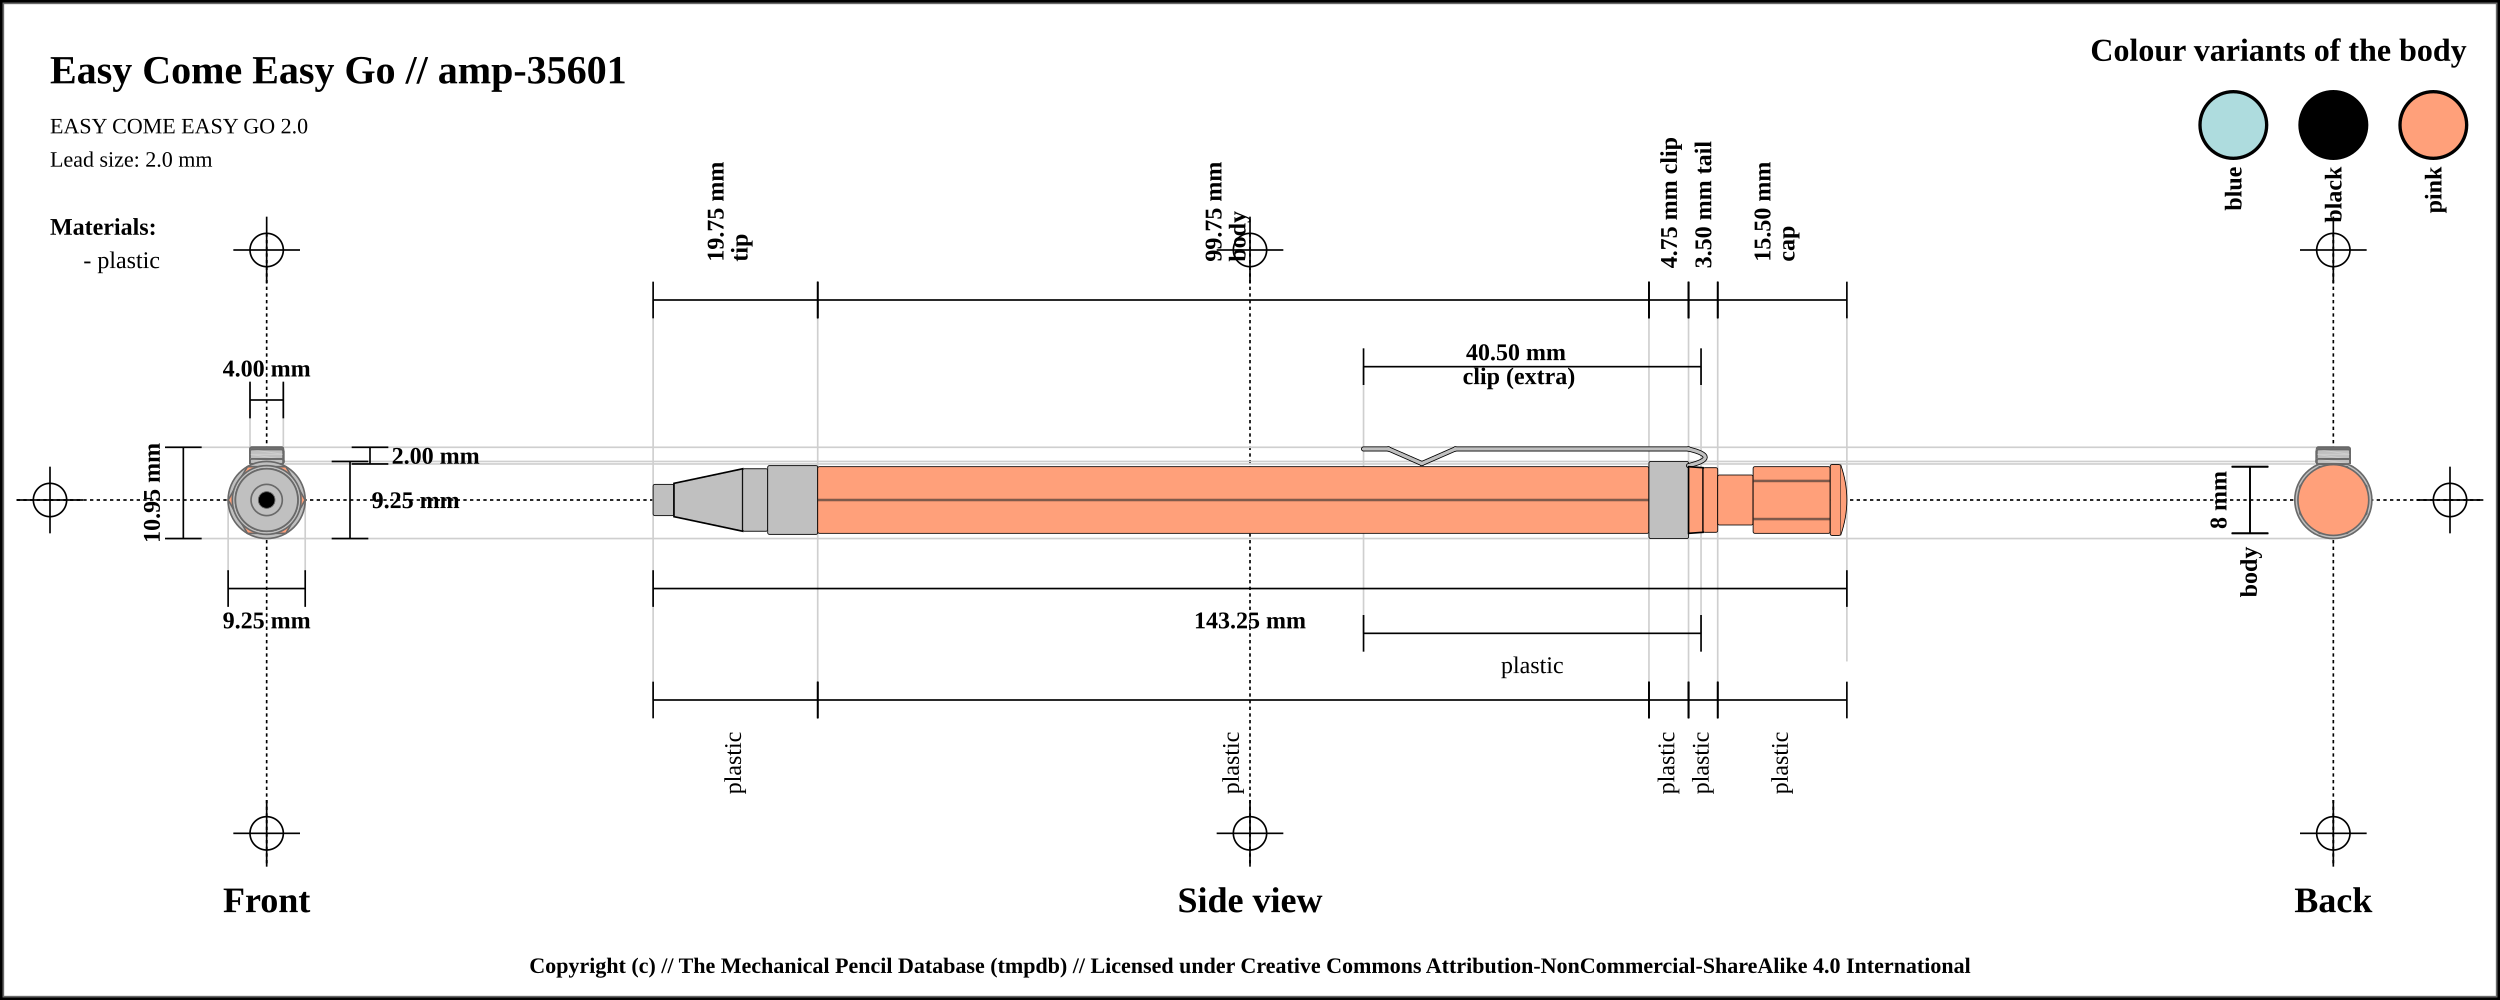
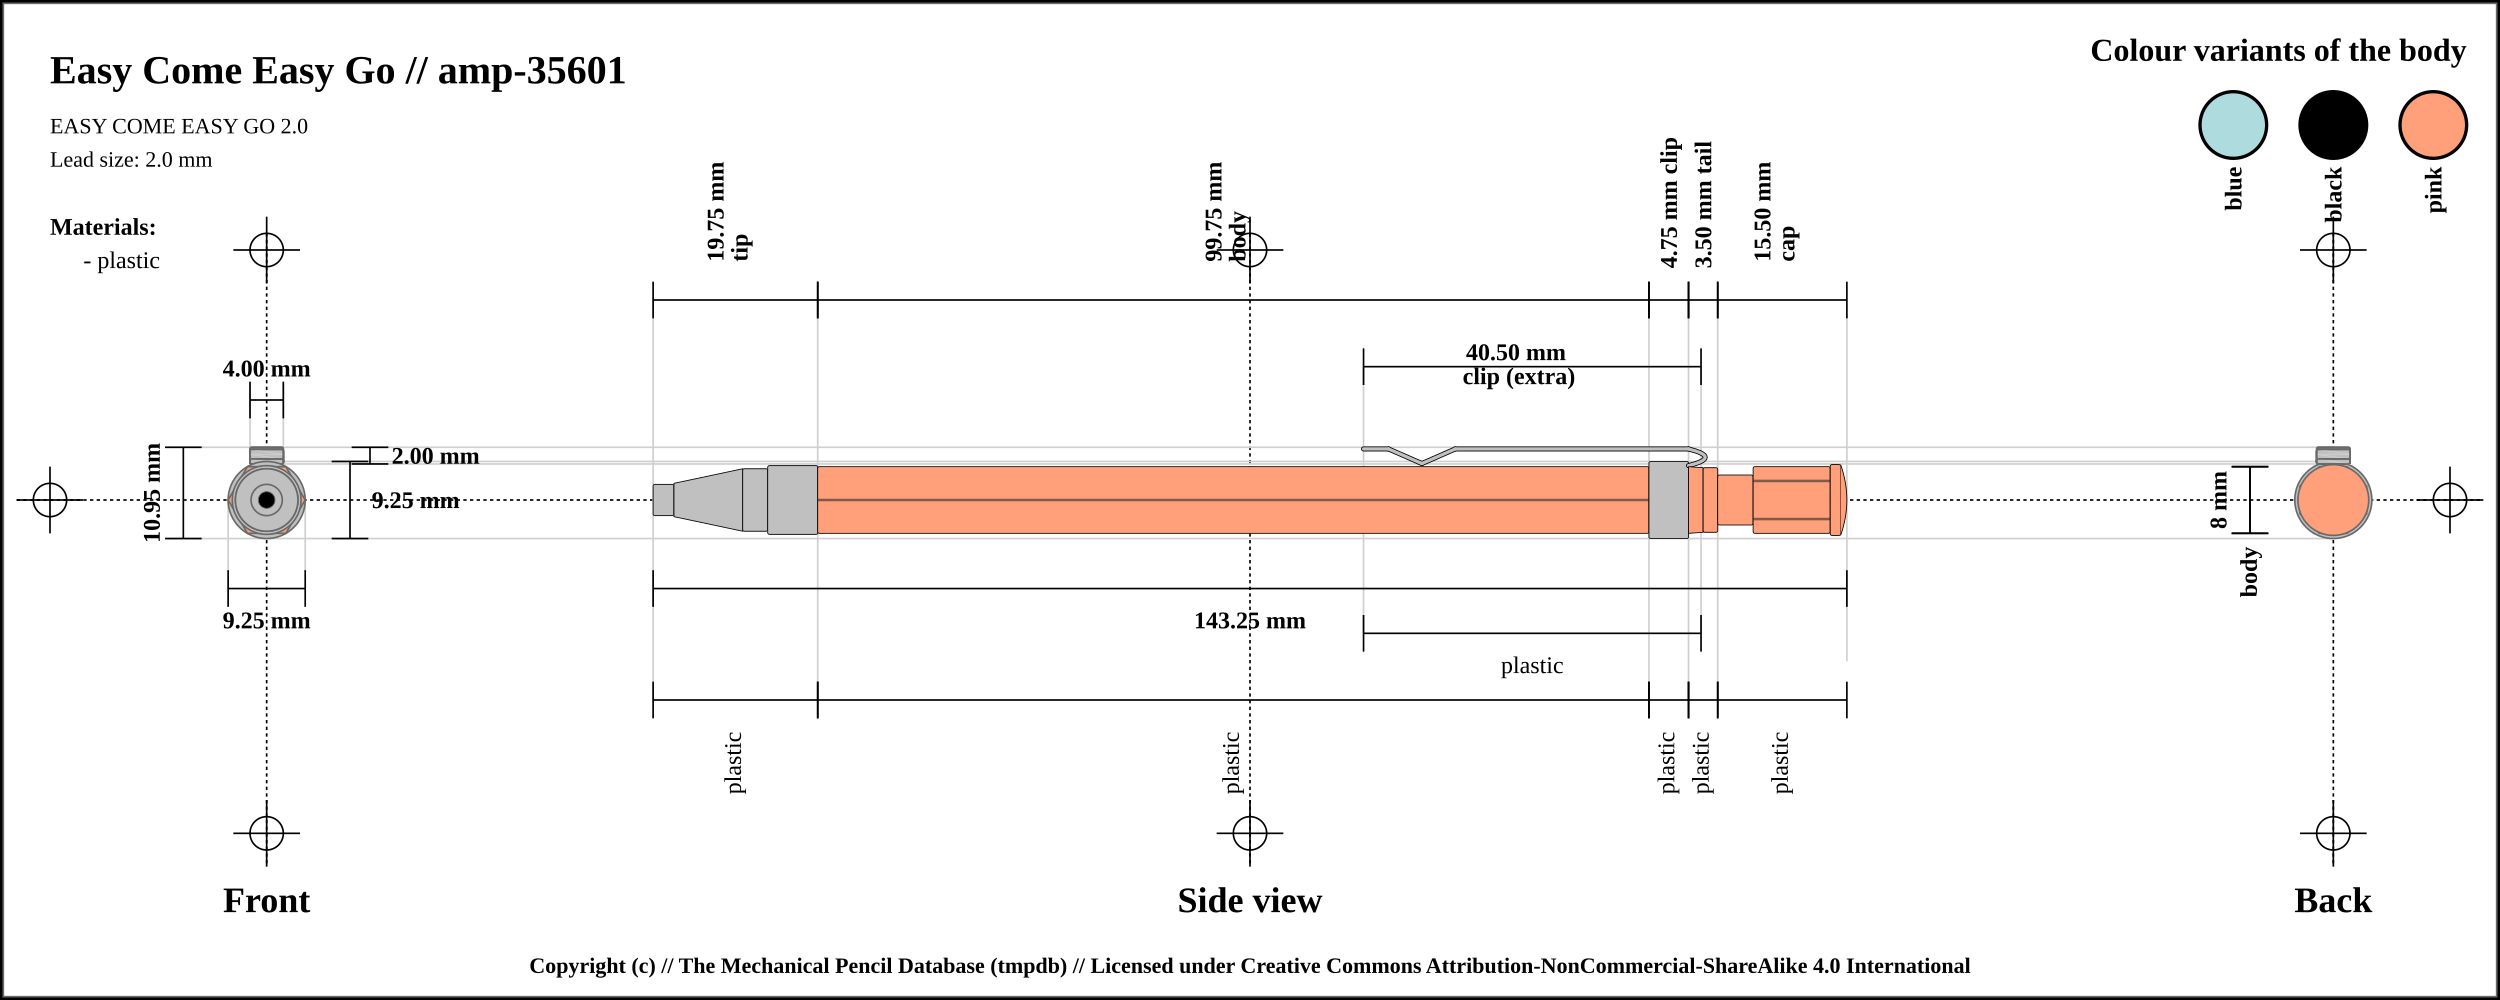
<svg xmlns="http://www.w3.org/2000/svg" width="1500" height="600">
  <pattern id="diagonalHatch" patternUnits="userSpaceOnUse" width="8" height="8">
    <rect width="6" height="6" fill="none" />
    <path stroke="dimgray" stroke-linecap="round" stroke-width="1" d="M 4,4 L 8,8" />
    <path stroke="dimgray" stroke-linecap="round" stroke-width="1" d="M 4,4 L 0,8" />
    <path stroke="gray" stroke-linecap="round" stroke-width="1" d="M 4,4 L 8,0" />
    <path stroke="gray" stroke-linecap="round" stroke-width="1" d="M 4,4 L 0,0" />
  </pattern>
  <rect x="0" y="0" width="1500" height="600" fill="white" stroke="black" stroke-width="4" />
  <rect x="2" y="2" width="1496" height="596" fill="white" stroke="dimgray" stroke-width="1" />
  <line x1="10" y1="300" x2="1490" y2="300" stroke="#000000" stroke-dasharray="2" stroke-width="1" />
  <line x1="10" y1="300" x2="50" y2="300" stroke="#000000" stroke-width="1" />
  <line x1="30" y1="280" x2="30" y2="320" stroke="#000000" stroke-width="1" />
  <circle r="10" cx="30" cy="300" fill="none" stroke="#000000" stroke-width="1" />
  <line x1="1450" y1="300" x2="1490" y2="300" stroke="#000000" stroke-width="1" />
  <line x1="1470" y1="280" x2="1470" y2="320" stroke="#000000" stroke-width="1" />
  <circle r="10" cx="1470" cy="300" fill="none" stroke="#000000" stroke-width="1" />
  <line x1="160" y1="140" x2="160" y2="520" stroke="#000000" stroke-dasharray="2" stroke-width="1" />
  <line x1="140" y1="150" x2="180" y2="150" stroke="#000000" stroke-width="1" />
  <line x1="160" y1="130" x2="160" y2="170" stroke="#000000" stroke-width="1" />
  <circle r="10" cx="160" cy="150" fill="none" stroke="#000000" stroke-width="1" />
  <line x1="140" y1="500" x2="180" y2="500" stroke="#000000" stroke-width="1" />
  <line x1="160" y1="480" x2="160" y2="520" stroke="#000000" stroke-width="1" />
  <circle r="10" cx="160" cy="500" fill="none" stroke="#000000" stroke-width="1" />
  <line x1="750" y1="140" x2="750" y2="520" stroke="#000000" stroke-dasharray="2" stroke-width="1" />
  <line x1="730" y1="150" x2="770" y2="150" stroke="#000000" stroke-width="1" />
  <line x1="750" y1="130" x2="750" y2="170" stroke="#000000" stroke-width="1" />
  <circle r="10" cx="750" cy="150" fill="none" stroke="#000000" stroke-width="1" />
  <line x1="730" y1="500" x2="770" y2="500" stroke="#000000" stroke-width="1" />
  <line x1="750" y1="480" x2="750" y2="520" stroke="#000000" stroke-width="1" />
  <circle r="10" cx="750" cy="500" fill="none" stroke="#000000" stroke-width="1" />
  <line x1="1400" y1="140" x2="1400" y2="520" stroke="#000000" stroke-dasharray="2" stroke-width="1" />
  <line x1="1380" y1="150" x2="1420" y2="150" stroke="#000000" stroke-width="1" />
  <line x1="1400" y1="130" x2="1400" y2="170" stroke="#000000" stroke-width="1" />
  <circle r="10" cx="1400" cy="150" fill="none" stroke="#000000" stroke-width="1" />
  <line x1="1380" y1="500" x2="1420" y2="500" stroke="#000000" stroke-width="1" />
  <line x1="1400" y1="480" x2="1400" y2="520" stroke="#000000" stroke-width="1" />
  <circle r="10" cx="1400" cy="500" fill="none" stroke="#000000" stroke-width="1" />
  <text x="30" y="50" font-size="2.0em" font-weight="bold"> Easy Come Easy Go // amp-35601 </text>
  <text x="30" y="80" font-size="1.1em"> EASY COME EASY GO 2.0</text>
  <text x="30" y="100" font-size="1.1em"> Lead size: 2.0 mm</text>
  <text x="1480" y="30" font-size="1.6em" font-weight="bold" text-anchor="end" dominant-baseline="central">Colour variants of the body</text>
  <rect x="1440" y="55" width="40" rx="50%" ry="50%" height="40" stroke="black" stroke-width="2" fill="#FFA07A" />
  <text x="1460" y="100" transform="rotate(-90, 1460, 100)" font-size="1.2em" font-weight="bold" text-anchor="end" dominant-baseline="central">pink</text>
  <rect x="1380" y="55" width="40" rx="50%" ry="50%" height="40" stroke="black" stroke-width="2" fill="#000000" />
  <text x="1400" y="100" transform="rotate(-90, 1400, 100)" font-size="1.2em" font-weight="bold" text-anchor="end" dominant-baseline="central">black</text>
  <rect x="1320" y="55" width="40" rx="50%" ry="50%" height="40" stroke="black" stroke-width="2" fill="#AEDCDE" />
  <text x="1340" y="100" transform="rotate(-90, 1340, 100)" font-size="1.2em" font-weight="bold" text-anchor="end" dominant-baseline="central">blue</text>
  <text x="30" y="136" font-size="1.2em" font-weight="bold" text-anchor="start" dominant-baseline="central">Materials:</text>
  <text x="50" y="156" font-size="1.2em" text-anchor="start" dominant-baseline="central"> - plastic</text>
  <line x1="100" y1="268.375" x2="1400" y2="268.375" stroke="#cfcfcf" stroke-width="1" />
  <line x1="160" y1="278.375" x2="1400" y2="278.375" stroke="#cfcfcf" stroke-width="1" />
  <line x1="150" y1="230" x2="150" y2="300" stroke="#cfcfcf" stroke-width="1" />
  <line x1="170" y1="230" x2="170" y2="300" stroke="#cfcfcf" stroke-width="1" />
  <line x1="160" y1="276.875" x2="1400" y2="276.875" stroke="#cfcfcf" stroke-width="1" />
  <line x1="100" y1="323.125" x2="1400" y2="323.125" stroke="#cfcfcf" stroke-width="1" />
  <line x1="136.875" y1="300" x2="136.875" y2="343.125" stroke="#cfcfcf" stroke-width="1" />
  <line x1="183.125" y1="300" x2="183.125" y2="343.125" stroke="#cfcfcf" stroke-width="1" />
  <line x1="391.875" y1="180" x2="391.875" y2="420" stroke="#cfcfcf" stroke-width="1" />
  <line x1="490.625" y1="180" x2="490.625" y2="420" stroke="#cfcfcf" stroke-width="1" />
  <line x1="989.375" y1="180" x2="989.375" y2="420" stroke="#cfcfcf" stroke-width="1" />
  <line x1="818.125" y1="220" x2="818.125" y2="380" stroke="#cfcfcf" stroke-width="1" />
  <line x1="1020.625" y1="220" x2="1020.625" y2="380" stroke="#cfcfcf" stroke-width="1" />
  <line x1="1013.125" y1="180" x2="1013.125" y2="420" stroke="#cfcfcf" stroke-width="1" />
  <line x1="1030.625" y1="180" x2="1030.625" y2="420" stroke="#cfcfcf" stroke-width="1" />
  <line x1="1108.125" y1="188.875" x2="1108.125" y2="396.875" stroke="#cfcfcf" stroke-width="1" />
  <text x="160" y="540" font-size="1.8em" font-weight="bold" text-anchor="middle" dominant-baseline="central">Front</text>
  <text x="750" y="540" font-size="1.8em" font-weight="bold" text-anchor="middle" dominant-baseline="central">Side view</text>
  <text x="1400" y="540" font-size="1.8em" font-weight="bold" text-anchor="middle" dominant-baseline="central">Back</text>
  <line x1="150" y1="229" x2="150" y2="251" stroke="black" stroke-width="1" />
  <line x1="150" y1="240" x2="170" y2="240" stroke="black" stroke-width="1" />
  <line x1="170" y1="229" x2="170" y2="251" stroke="black" stroke-width="1" />
  <text x="160" y="221" font-size="1.2em" font-weight="bold" text-anchor="middle" dominant-baseline="central" fill="black">
    <tspan x="160" dy="0">4.00 mm</tspan>
  </text>
  <line x1="211" y1="268.375" x2="233" y2="268.375" stroke="black" stroke-width="1" />
  <line x1="222" y1="268.375" x2="222" y2="278.375" stroke="black" stroke-width="1" />
  <line x1="211" y1="278.375" x2="233" y2="278.375" stroke="black" stroke-width="1" />
  <text x="235" y="273.375" font-size="1.2em" font-weight="bold" text-anchor="start" dominant-baseline="central" fill="black">2.00 mm</text>
  <line x1="199" y1="276.875" x2="221" y2="276.875" stroke="black" stroke-width="1" />
  <line x1="210" y1="276.875" x2="210" y2="323.125" stroke="black" stroke-width="1" />
  <line x1="199" y1="323.125" x2="221" y2="323.125" stroke="black" stroke-width="1" />
  <text x="223" y="300" font-size="1.2em" font-weight="bold" text-anchor="start" dominant-baseline="central" fill="black">9.25 mm</text>
  <line x1="99" y1="268.375" x2="121" y2="268.375" stroke="black" stroke-width="1" />
  <line x1="110" y1="268.375" x2="110" y2="323.125" stroke="black" stroke-width="1" />
  <line x1="99" y1="323.125" x2="121" y2="323.125" stroke="black" stroke-width="1" />
  <text x="91" y="295.75" transform="rotate(-90, 91, 295.75)" font-size="1.2em" font-weight="bold" text-anchor="middle" dominant-baseline="central" fill="black">10.95 mm</text>
  <line x1="136.875" y1="342.125" x2="136.875" y2="364.125" stroke="black" stroke-width="1" />
  <line x1="136.875" y1="353.125" x2="183.125" y2="353.125" stroke="black" stroke-width="1" />
  <line x1="183.125" y1="342.125" x2="183.125" y2="364.125" stroke="black" stroke-width="1" />
  <text x="160" y="372.125" font-size="1.2em" font-weight="bold" text-anchor="middle" dominant-baseline="central" fill="black">
    <tspan x="160" dy="0">9.25 mm</tspan>
  </text>
  <line x1="391.875" y1="169" x2="391.875" y2="191" stroke="black" stroke-width="1" />
  <line x1="391.875" y1="180" x2="490.625" y2="180" stroke="black" stroke-width="1" />
  <line x1="490.625" y1="169" x2="490.625" y2="191" stroke="black" stroke-width="1" />
  <text x="441.25" y="161" font-size="1.2em" transform="rotate(-90, 429.25, 161)" font-weight="bold" text-anchor="start" dominant-baseline="central" fill="black">
    <tspan x="433.25" dy="0">19.75 mm</tspan>
    <tspan x="433.25" dy="1em">tip</tspan>
  </text>
  <line x1="490.625" y1="169" x2="490.625" y2="191" stroke="black" stroke-width="1" />
  <line x1="490.625" y1="180" x2="989.375" y2="180" stroke="black" stroke-width="1" />
  <line x1="989.375" y1="169" x2="989.375" y2="191" stroke="black" stroke-width="1" />
  <text x="740" y="161" font-size="1.2em" transform="rotate(-90, 728, 161)" font-weight="bold" text-anchor="start" dominant-baseline="central" fill="black">
    <tspan x="732" dy="0">99.75 mm</tspan>
    <tspan x="732" dy="1em">body</tspan>
  </text>
  <line x1="989.375" y1="169" x2="989.375" y2="191" stroke="black" stroke-width="1" />
  <line x1="989.375" y1="180" x2="1013.125" y2="180" stroke="black" stroke-width="1" />
  <line x1="1013.125" y1="169" x2="1013.125" y2="191" stroke="black" stroke-width="1" />
  <text x="1001.25" y="161" font-size="1.2em" transform="rotate(-90, 1001.25, 161)" font-weight="bold" text-anchor="start" dominant-baseline="central" fill="black">
    <tspan x="1001.25" dy="0">4.75 mm clip</tspan>
  </text>
  <line x1="818.125" y1="209" x2="818.125" y2="231" stroke="black" stroke-width="1" />
  <line x1="818.125" y1="220" x2="1020.625" y2="220" stroke="black" stroke-width="1" />
  <line x1="1020.625" y1="209" x2="1020.625" y2="231" stroke="black" stroke-width="1" />
  <text x="919.375" y="212" font-weight="bold" font-size="1.2em" text-anchor="middle" dominant-baseline="middle" fill="black">
    <tspan x="911.375" dy="0">40.50 mm</tspan>
    <tspan x="911.375" dy="1em">clip (extra)</tspan>
  </text>
  <line x1="1013.125" y1="169" x2="1013.125" y2="191" stroke="black" stroke-width="1" />
  <line x1="1013.125" y1="180" x2="1030.625" y2="180" stroke="black" stroke-width="1" />
  <line x1="1030.625" y1="169" x2="1030.625" y2="191" stroke="black" stroke-width="1" />
  <text x="1021.875" y="161" font-size="1.2em" transform="rotate(-90, 1021.875, 161)" font-weight="bold" text-anchor="start" dominant-baseline="central" fill="black">
    <tspan x="1021.875" dy="0">3.50 mm tail</tspan>
  </text>
  <line x1="1030.625" y1="169" x2="1030.625" y2="191" stroke="black" stroke-width="1" />
  <line x1="1030.625" y1="180" x2="1108.125" y2="180" stroke="black" stroke-width="1" />
  <line x1="1108.125" y1="169" x2="1108.125" y2="191" stroke="black" stroke-width="1" />
  <text x="1069.375" y="161" font-size="1.2em" transform="rotate(-90, 1057.375, 161)" font-weight="bold" text-anchor="start" dominant-baseline="central" fill="black">
    <tspan x="1061.375" dy="0">15.50 mm</tspan>
    <tspan x="1061.375" dy="1em">cap</tspan>
  </text>
  <line x1="391.875" y1="342.125" x2="391.875" y2="364.125" stroke="black" stroke-width="1" />
  <line x1="391.875" y1="353.125" x2="1108.125" y2="353.125" stroke="black" stroke-width="1" />
  <line x1="1108.125" y1="342.125" x2="1108.125" y2="364.125" stroke="black" stroke-width="1" />
  <text x="750" y="372.125" font-size="1.2em" font-weight="bold" text-anchor="middle" dominant-baseline="central" fill="black">
    <tspan x="750" dy="0">143.25 mm</tspan>
  </text>
  <line x1="391.875" y1="409" x2="391.875" y2="431" stroke="black" stroke-width="1" />
  <line x1="391.875" y1="420" x2="490.625" y2="420" stroke="black" stroke-width="1" />
  <line x1="490.625" y1="409" x2="490.625" y2="431" stroke="black" stroke-width="1" />
  <text x="441.25" y="439" font-size="1.2em" transform="rotate(-90, 441.25, 439)" text-anchor="end" dominant-baseline="middle" fill="black">
    <tspan x="441.25" dy="0">plastic</tspan>
  </text>
  <line x1="490.625" y1="409" x2="490.625" y2="431" stroke="black" stroke-width="1" />
  <line x1="490.625" y1="420" x2="989.375" y2="420" stroke="black" stroke-width="1" />
  <line x1="989.375" y1="409" x2="989.375" y2="431" stroke="black" stroke-width="1" />
  <text x="740" y="439" font-size="1.2em" transform="rotate(-90, 740, 439)" text-anchor="end" dominant-baseline="middle" fill="black">
    <tspan x="740" dy="0">plastic</tspan>
  </text>
  <line x1="989.375" y1="409" x2="989.375" y2="431" stroke="black" stroke-width="1" />
  <line x1="989.375" y1="420" x2="1013.125" y2="420" stroke="black" stroke-width="1" />
  <line x1="1013.125" y1="409" x2="1013.125" y2="431" stroke="black" stroke-width="1" />
  <text x="1001.25" y="439" font-size="1.2em" transform="rotate(-90, 1001.25, 439)" text-anchor="end" dominant-baseline="middle" fill="black">
    <tspan x="1001.25" dy="0">plastic</tspan>
  </text>
  <line x1="818.125" y1="369" x2="818.125" y2="391" stroke="black" stroke-width="1" />
  <line x1="818.125" y1="380" x2="1020.625" y2="380" stroke="black" stroke-width="1" />
  <line x1="1020.625" y1="369" x2="1020.625" y2="391" stroke="black" stroke-width="1" />
  <text x="919.375" y="399" font-size="1.2em" text-anchor="middle" dominant-baseline="central" fill="black">
    <tspan x="919.375" dy="0">plastic</tspan>
  </text>
  <line x1="1013.125" y1="409" x2="1013.125" y2="431" stroke="black" stroke-width="1" />
  <line x1="1013.125" y1="420" x2="1030.625" y2="420" stroke="black" stroke-width="1" />
  <line x1="1030.625" y1="409" x2="1030.625" y2="431" stroke="black" stroke-width="1" />
  <text x="1021.875" y="439" font-size="1.2em" transform="rotate(-90, 1021.875, 439)" text-anchor="end" dominant-baseline="middle" fill="black">
    <tspan x="1021.875" dy="0">plastic</tspan>
  </text>
  <line x1="1030.625" y1="409" x2="1030.625" y2="431" stroke="black" stroke-width="1" />
  <line x1="1030.625" y1="420" x2="1108.125" y2="420" stroke="black" stroke-width="1" />
  <line x1="1108.125" y1="409" x2="1108.125" y2="431" stroke="black" stroke-width="1" />
  <text x="1069.375" y="439" font-size="1.2em" transform="rotate(-90, 1069.375, 439)" text-anchor="end" dominant-baseline="middle" fill="black">
    <tspan x="1069.375" dy="0">plastic</tspan>
  </text>
  <line x1="1339" y1="280" x2="1361" y2="280" stroke="black" stroke-width="1" />
  <line x1="1350" y1="280" x2="1350" y2="320" stroke="black" stroke-width="1" />
  <line x1="1339" y1="320" x2="1361" y2="320" stroke="black" stroke-width="1" />
  <text x="1331" y="300" transform="rotate(-90, 1331, 300)" font-size="1.2em" font-weight="bold" text-anchor="middle" dominant-baseline="central" fill="black">8 mm</text>
  <line x1="1339" y1="280" x2="1361" y2="280" stroke="black" stroke-width="1" />
  <line x1="1350" y1="280" x2="1350" y2="320" stroke="black" stroke-width="1" />
  <line x1="1339" y1="320" x2="1361" y2="320" stroke="black" stroke-width="1" />
  <text x="1350" y="328" transform="rotate(-90, 1350, 328)" font-weight="bold" font-size="1.2em" text-anchor="end" dominant-baseline="middle" fill="black">body</text>
  <rect x="391.875" y="290.625" width="12.5" height="18.75" rx="1" ry="1" stroke-width="0.5" stroke="black" fill="silver" />
-   <path d="M404.375 290 L445.625 281.25 L445.625 318.75 L404.375 310 Z" stroke-width="1" stroke="black" fill="silver" />
+   <path d="M404.375 290 L445.625 281.25 L445.625 318.75 L404.375 310 Z" stroke-width="0.5" stroke="black" stroke-linejoin="round" fill="silver" />
  <rect x="445.625" y="281.25" width="15" height="37.5" rx="1" ry="1" stroke-width="0.5" stroke="black" fill="silver" />
  <rect x="460.625" y="279.375" width="30" height="41.25" rx="1" ry="1" stroke-width="0.5" stroke="black" fill="silver" />
  <rect x="490.625" y="280" width="498.75" height="40" rx="1" ry="1" stroke-width="0.5" stroke="black" fill="#FFA07A" />
  <line x1="490.625" y1="300" x2="989.375" y2="300" stroke-width="1.5" stroke="black" fill="none" stroke-opacity="0.5" />
  <line x1="490.625" y1="300" x2="989.375" y2="300" stroke-width="0.5" stroke="gray" fill="none" stroke-opacity="0.5" />
  <rect x="989.375" y="276.875" width="23.75" height="46.25" rx="1" ry="1" stroke-width="0.5" stroke="black" fill="silver" />
  <line x1="818.125" y1="269.375" x2="833.125" y2="269.375" stroke-width="3" stroke="black" fill="dimgray" stroke-linecap="round" />
/&gt;<line x1="833.125" y1="269.375" x2="853.125" y2="278.125" stroke-width="3" stroke="black" fill="dimgray" stroke-linecap="round" />
/&gt;<line x1="853.125" y1="278.125" x2="873.125" y2="269.375" stroke-width="3" stroke="black" fill="dimgray" stroke-linecap="round" />
/&gt;<line x1="873.125" y1="269.375" x2="1013.125" y2="269.375" stroke-width="3" stroke="black" fill="dimgray" stroke-linecap="round" />
/&gt;<path d="M1013.125 269.375 Q1033.125 274.375 1013.125 279.375" stroke-width="3" stroke="black" fill="none" stroke-linecap="round" />
  <line x1="818.125" y1="269.375" x2="833.125" y2="269.375" stroke-width="2" stroke="silver" fill="silver" stroke-linecap="round" />
/&gt;<line x1="833.125" y1="269.375" x2="853.125" y2="278.125" stroke-width="2" stroke="silver" fill="silver" stroke-linecap="round" />
/&gt;<line x1="853.125" y1="278.125" x2="873.125" y2="269.375" stroke-width="2" stroke="silver" fill="silver" stroke-linecap="round" />
/&gt;<line x1="873.125" y1="269.375" x2="1013.125" y2="269.375" stroke-width="2" stroke="silver" fill="silver" stroke-linecap="round" />
/&gt;<path d="M1013.125 269.375 Q1033.125 274.375 1013.125 279.375" stroke-width="2" stroke="silver" fill="none" stroke-linecap="round" />
-   <path d="M1013.125 280 L1021.875 280.625 L1021.875 319.375 L1013.125 320 Z" stroke-width="1" stroke="black" fill="#FFA07A" />
+   <path d="M1013.125 280 L1021.875 280.625 L1021.875 319.375 L1013.125 320 Z" stroke-width="0.5" stroke="black" stroke-linejoin="round" fill="#FFA07A" />
  <rect x="1021.875" y="280.625" width="8.75" height="38.75" rx="1" ry="1" stroke-width="0.5" stroke="black" fill="#FFA07A" />
  <rect x="1030.625" y="285" width="21.25" height="30" rx="1" ry="1" stroke-width="0.5" stroke="black" fill="#FFA07A" />
  <rect x="1051.875" y="280" width="46.25" height="40" rx="1" ry="1" stroke-width="0.5" stroke="black" fill="#FFA07A" />
  <line x1="1051.875" y1="288.571" x2="1098.125" y2="288.571" stroke-width="1.5" stroke="black" fill="none" stroke-opacity="0.5" />
  <line x1="1051.875" y1="288.571" x2="1098.125" y2="288.571" stroke-width="0.5" stroke="gray" fill="none" stroke-opacity="0.5" />
  <line x1="1051.875" y1="311.429" x2="1098.125" y2="311.429" stroke-width="1.5" stroke="black" fill="none" stroke-opacity="0.5" />
  <line x1="1051.875" y1="311.429" x2="1098.125" y2="311.429" stroke-width="0.5" stroke="gray" fill="none" stroke-opacity="0.5" />
  <rect x="1098.125" y="278.75" width="6.25" height="42.5" rx="1" ry="1" stroke-width="0.5" stroke="black" fill="#FFA07A" />
-   <path d="M1104.375 278.75 Q1111.875 300 1104.375 321.25" stroke-width="0.5" stroke="black" fill="#FFA07A" />
+   <path d="M1104.375 278.75 Q1111.875 300 1104.375 321.25" stroke-width="0.5" stroke="black" stroke-linejoin="round" fill="#FFA07A" />
  <circle r="21.25" cx="160" cy="300" fill="#FFA07A" stroke="dimgray" stroke-width="1" />
  <polygon points="151.716,280 168.284,280 180,291.716 180,308.284 168.284,320 151.716,320 140,308.284 140,291.716 " stroke="dimgray" stroke-width="1" fill="#FFA07A" />
  <circle r="15" cx="160" cy="300" fill="#FFA07A" stroke="dimgray" stroke-width="1" />
  <circle r="19.375" cx="160" cy="300" fill="#FFA07A" stroke="dimgray" stroke-width="1" />
  <circle r="20" cx="160" cy="300" stroke="dimgray" stroke-width="1" fill="#FFA07A" />
  <circle r="19.375" cx="160" cy="300" stroke="dimgray" stroke-width="1" fill="#FFA07A" />
  <rect x="150" y="268.375" width="20" height="10" rx="1" ry="1" stroke-width="1.0" stroke="dimgray" fill="silver" />
  <line x1="150" x2="170" y1="268.375" y2="271.375" stroke-width="0.5" stroke="#cfcfcf" />
  <line x1="150" x2="170" y1="271.375" y2="271.375" stroke-width="0.5" stroke="#cfcfcf" />
  <line x1="150" x2="170" y1="271.375" y2="274.375" stroke-width="0.5" stroke="#cfcfcf" />
  <line x1="150" x2="170" y1="274.375" y2="274.375" stroke-width="0.5" stroke="#cfcfcf" />
  <line x1="150" x2="170" y1="274.375" y2="277.375" stroke-width="0.5" stroke="#cfcfcf" />
  <line x1="150" x2="170" y1="277.375" y2="277.375" stroke-width="0.5" stroke="#cfcfcf" />
  <line x1="150" x2="170" y1="277.375" y2="280.375" stroke-width="0.5" stroke="#cfcfcf" />
  <rect x="150" y="268.375" width="20" height="10" rx="1" ry="1" stroke-width="1.0" stroke="dimgray" fill="none" />
  <rect x="150" y="275.375" width="20" height="3" rx="1" ry="1" stroke-width="1.0" stroke="dimgray" fill="silver" />
  <line x1="150" x2="170" y1="275.375" y2="278.375" stroke-width="0.5" stroke="#cfcfcf" />
  <rect x="150" y="275.375" width="20" height="3" rx="1" ry="1" stroke-width="1.0" stroke="dimgray" fill="none" />
  <rect x="150" y="269.625" width="20" height="8.75" rx="1" ry="1" stroke-width="1.0" stroke="dimgray" fill="silver" />
  <line x1="150" x2="170" y1="269.625" y2="272.625" stroke-width="0.5" stroke="#cfcfcf" />
  <line x1="150" x2="170" y1="272.625" y2="272.625" stroke-width="0.5" stroke="#cfcfcf" />
  <line x1="150" x2="170" y1="272.625" y2="275.625" stroke-width="0.5" stroke="#cfcfcf" />
  <line x1="150" x2="170" y1="275.625" y2="275.625" stroke-width="0.5" stroke="#cfcfcf" />
  <line x1="150" x2="170" y1="275.625" y2="278.625" stroke-width="0.5" stroke="#cfcfcf" />
  <rect x="150" y="269.625" width="20" height="8.75" rx="1" ry="1" stroke-width="1.0" stroke="dimgray" fill="none" />
  <rect x="150" y="269.625" width="20" height="8.75" rx="1" ry="1" stroke-width="1.0" stroke="dimgray" fill="silver" />
  <line x1="150" x2="170" y1="269.625" y2="272.625" stroke-width="0.5" stroke="#cfcfcf" />
  <line x1="150" x2="170" y1="272.625" y2="272.625" stroke-width="0.5" stroke="#cfcfcf" />
  <line x1="150" x2="170" y1="272.625" y2="275.625" stroke-width="0.5" stroke="#cfcfcf" />
  <line x1="150" x2="170" y1="275.625" y2="275.625" stroke-width="0.5" stroke="#cfcfcf" />
  <line x1="150" x2="170" y1="275.625" y2="278.625" stroke-width="0.5" stroke="#cfcfcf" />
  <rect x="150" y="269.625" width="20" height="8.75" rx="1" ry="1" stroke-width="1.0" stroke="dimgray" fill="none" />
  <rect x="150" y="275.375" width="20" height="3" rx="1" ry="1" stroke-width="1.0" stroke="dimgray" fill="silver" />
  <line x1="150" x2="170" y1="275.375" y2="278.375" stroke-width="0.5" stroke="#cfcfcf" />
  <rect x="150" y="275.375" width="20" height="3" rx="1" ry="1" stroke-width="1.0" stroke="dimgray" fill="none" />
  <circle r="23.125" cx="160" cy="300" fill="silver" stroke="dimgray" stroke-width="1" />
  <polygon points="148.453,280 171.547,280 183.094,300 171.547,320 148.453,320 136.906,300 " stroke="dimgray" stroke-width="1" fill="#FFA07A" />
  <circle r="20.625" cx="160" cy="300" fill="silver" stroke="dimgray" stroke-width="1" />
  <circle r="18.75" cx="160" cy="300" fill="silver" stroke="dimgray" stroke-width="1" />
  <circle r="10" cx="160" cy="300" stroke="dimgray" stroke-width="1" fill="silver" />
  <circle r="18.75" cx="160" cy="300" stroke="dimgray" stroke-width="1" fill="silver" />
  <circle r="9.375" cx="160" cy="300" fill="silver" stroke="dimgray" stroke-width="1" />
  <circle r="5" cx="160" cy="300" fill="black" stroke="dimgray" stroke-width="0.5" />
  <circle r="9.375" cx="1400" cy="300" fill="silver" stroke="dimgray" stroke-width="1" />
  <circle r="10" cx="1400" cy="300" stroke="dimgray" stroke-width="1" fill="silver" />
  <circle r="18.75" cx="1400" cy="300" stroke="dimgray" stroke-width="1" fill="silver" />
  <circle r="18.75" cx="1400" cy="300" fill="silver" stroke="dimgray" stroke-width="1" />
  <circle r="20.625" cx="1400" cy="300" fill="silver" stroke="dimgray" stroke-width="1" />
  <polygon points="1388.453,280 1411.547,280 1423.094,300 1411.547,320 1388.453,320 1376.906,300 " stroke="dimgray" stroke-width="1" fill="#FFA07A" />
  <circle r="23.125" cx="1400" cy="300" fill="silver" stroke="dimgray" stroke-width="1" />
  <rect x="1390" y="268.375" width="20" height="10" rx="1" ry="1" stroke-width="1.0" stroke="dimgray" fill="silver" />
  <line x1="1390" x2="1410" y1="268.375" y2="271.375" stroke-width="0.5" stroke="#cfcfcf" />
  <line x1="1390" x2="1410" y1="271.375" y2="271.375" stroke-width="0.5" stroke="#cfcfcf" />
  <line x1="1390" x2="1410" y1="271.375" y2="274.375" stroke-width="0.5" stroke="#cfcfcf" />
  <line x1="1390" x2="1410" y1="274.375" y2="274.375" stroke-width="0.5" stroke="#cfcfcf" />
  <line x1="1390" x2="1410" y1="274.375" y2="277.375" stroke-width="0.5" stroke="#cfcfcf" />
  <line x1="1390" x2="1410" y1="277.375" y2="277.375" stroke-width="0.5" stroke="#cfcfcf" />
  <line x1="1390" x2="1410" y1="277.375" y2="280.375" stroke-width="0.5" stroke="#cfcfcf" />
  <rect x="1390" y="268.375" width="20" height="10" rx="1" ry="1" stroke-width="1.0" stroke="dimgray" fill="none" />
  <rect x="1390" y="275.375" width="20" height="3" rx="1" ry="1" stroke-width="1.0" stroke="dimgray" fill="silver" />
  <line x1="1390" x2="1410" y1="275.375" y2="278.375" stroke-width="0.5" stroke="#cfcfcf" />
  <rect x="1390" y="275.375" width="20" height="3" rx="1" ry="1" stroke-width="1.0" stroke="dimgray" fill="none" />
  <rect x="1390" y="269.625" width="20" height="8.75" rx="1" ry="1" stroke-width="1.0" stroke="dimgray" fill="silver" />
  <line x1="1390" x2="1410" y1="269.625" y2="272.625" stroke-width="0.5" stroke="#cfcfcf" />
  <line x1="1390" x2="1410" y1="272.625" y2="272.625" stroke-width="0.5" stroke="#cfcfcf" />
  <line x1="1390" x2="1410" y1="272.625" y2="275.625" stroke-width="0.5" stroke="#cfcfcf" />
  <line x1="1390" x2="1410" y1="275.625" y2="275.625" stroke-width="0.5" stroke="#cfcfcf" />
  <line x1="1390" x2="1410" y1="275.625" y2="278.625" stroke-width="0.5" stroke="#cfcfcf" />
  <rect x="1390" y="269.625" width="20" height="8.75" rx="1" ry="1" stroke-width="1.0" stroke="dimgray" fill="none" />
  <rect x="1390" y="269.625" width="20" height="8.75" rx="1" ry="1" stroke-width="1.0" stroke="dimgray" fill="silver" />
  <line x1="1390" x2="1410" y1="269.625" y2="272.625" stroke-width="0.5" stroke="#cfcfcf" />
  <line x1="1390" x2="1410" y1="272.625" y2="272.625" stroke-width="0.5" stroke="#cfcfcf" />
  <line x1="1390" x2="1410" y1="272.625" y2="275.625" stroke-width="0.5" stroke="#cfcfcf" />
  <line x1="1390" x2="1410" y1="275.625" y2="275.625" stroke-width="0.5" stroke="#cfcfcf" />
  <line x1="1390" x2="1410" y1="275.625" y2="278.625" stroke-width="0.5" stroke="#cfcfcf" />
  <rect x="1390" y="269.625" width="20" height="8.75" rx="1" ry="1" stroke-width="1.0" stroke="dimgray" fill="none" />
  <rect x="1390" y="275.375" width="20" height="3" rx="1" ry="1" stroke-width="1.0" stroke="dimgray" fill="silver" />
  <line x1="1390" x2="1410" y1="275.375" y2="278.375" stroke-width="0.5" stroke="#cfcfcf" />
  <rect x="1390" y="275.375" width="20" height="3" rx="1" ry="1" stroke-width="1.0" stroke="dimgray" fill="none" />
  <circle r="20" cx="1400" cy="300" stroke="dimgray" stroke-width="1" fill="#FFA07A" />
  <circle r="19.375" cx="1400" cy="300" stroke="dimgray" stroke-width="1" fill="#FFA07A" />
  <circle r="19.375" cx="1400" cy="300" fill="#FFA07A" stroke="dimgray" stroke-width="1" />
  <circle r="15" cx="1400" cy="300" fill="#FFA07A" stroke="dimgray" stroke-width="1" />
  <polygon points="1391.716,280 1408.284,280 1420,291.716 1420,308.284 1408.284,320 1391.716,320 1380,308.284 1380,291.716 " stroke="dimgray" stroke-width="1" fill="#FFA07A" />
  <circle r="21.25" cx="1400" cy="300" fill="#FFA07A" stroke="dimgray" stroke-width="1" />
  <text x="50%" y="580" font-size="1.1em" font-weight="bold" text-anchor="middle" dominant-baseline="middle">Copyright (c) // The Mechanical Pencil Database (tmpdb) // Licensed under Creative Commons Attribution-NonCommercial-ShareAlike 4.0 International</text>
</svg>
